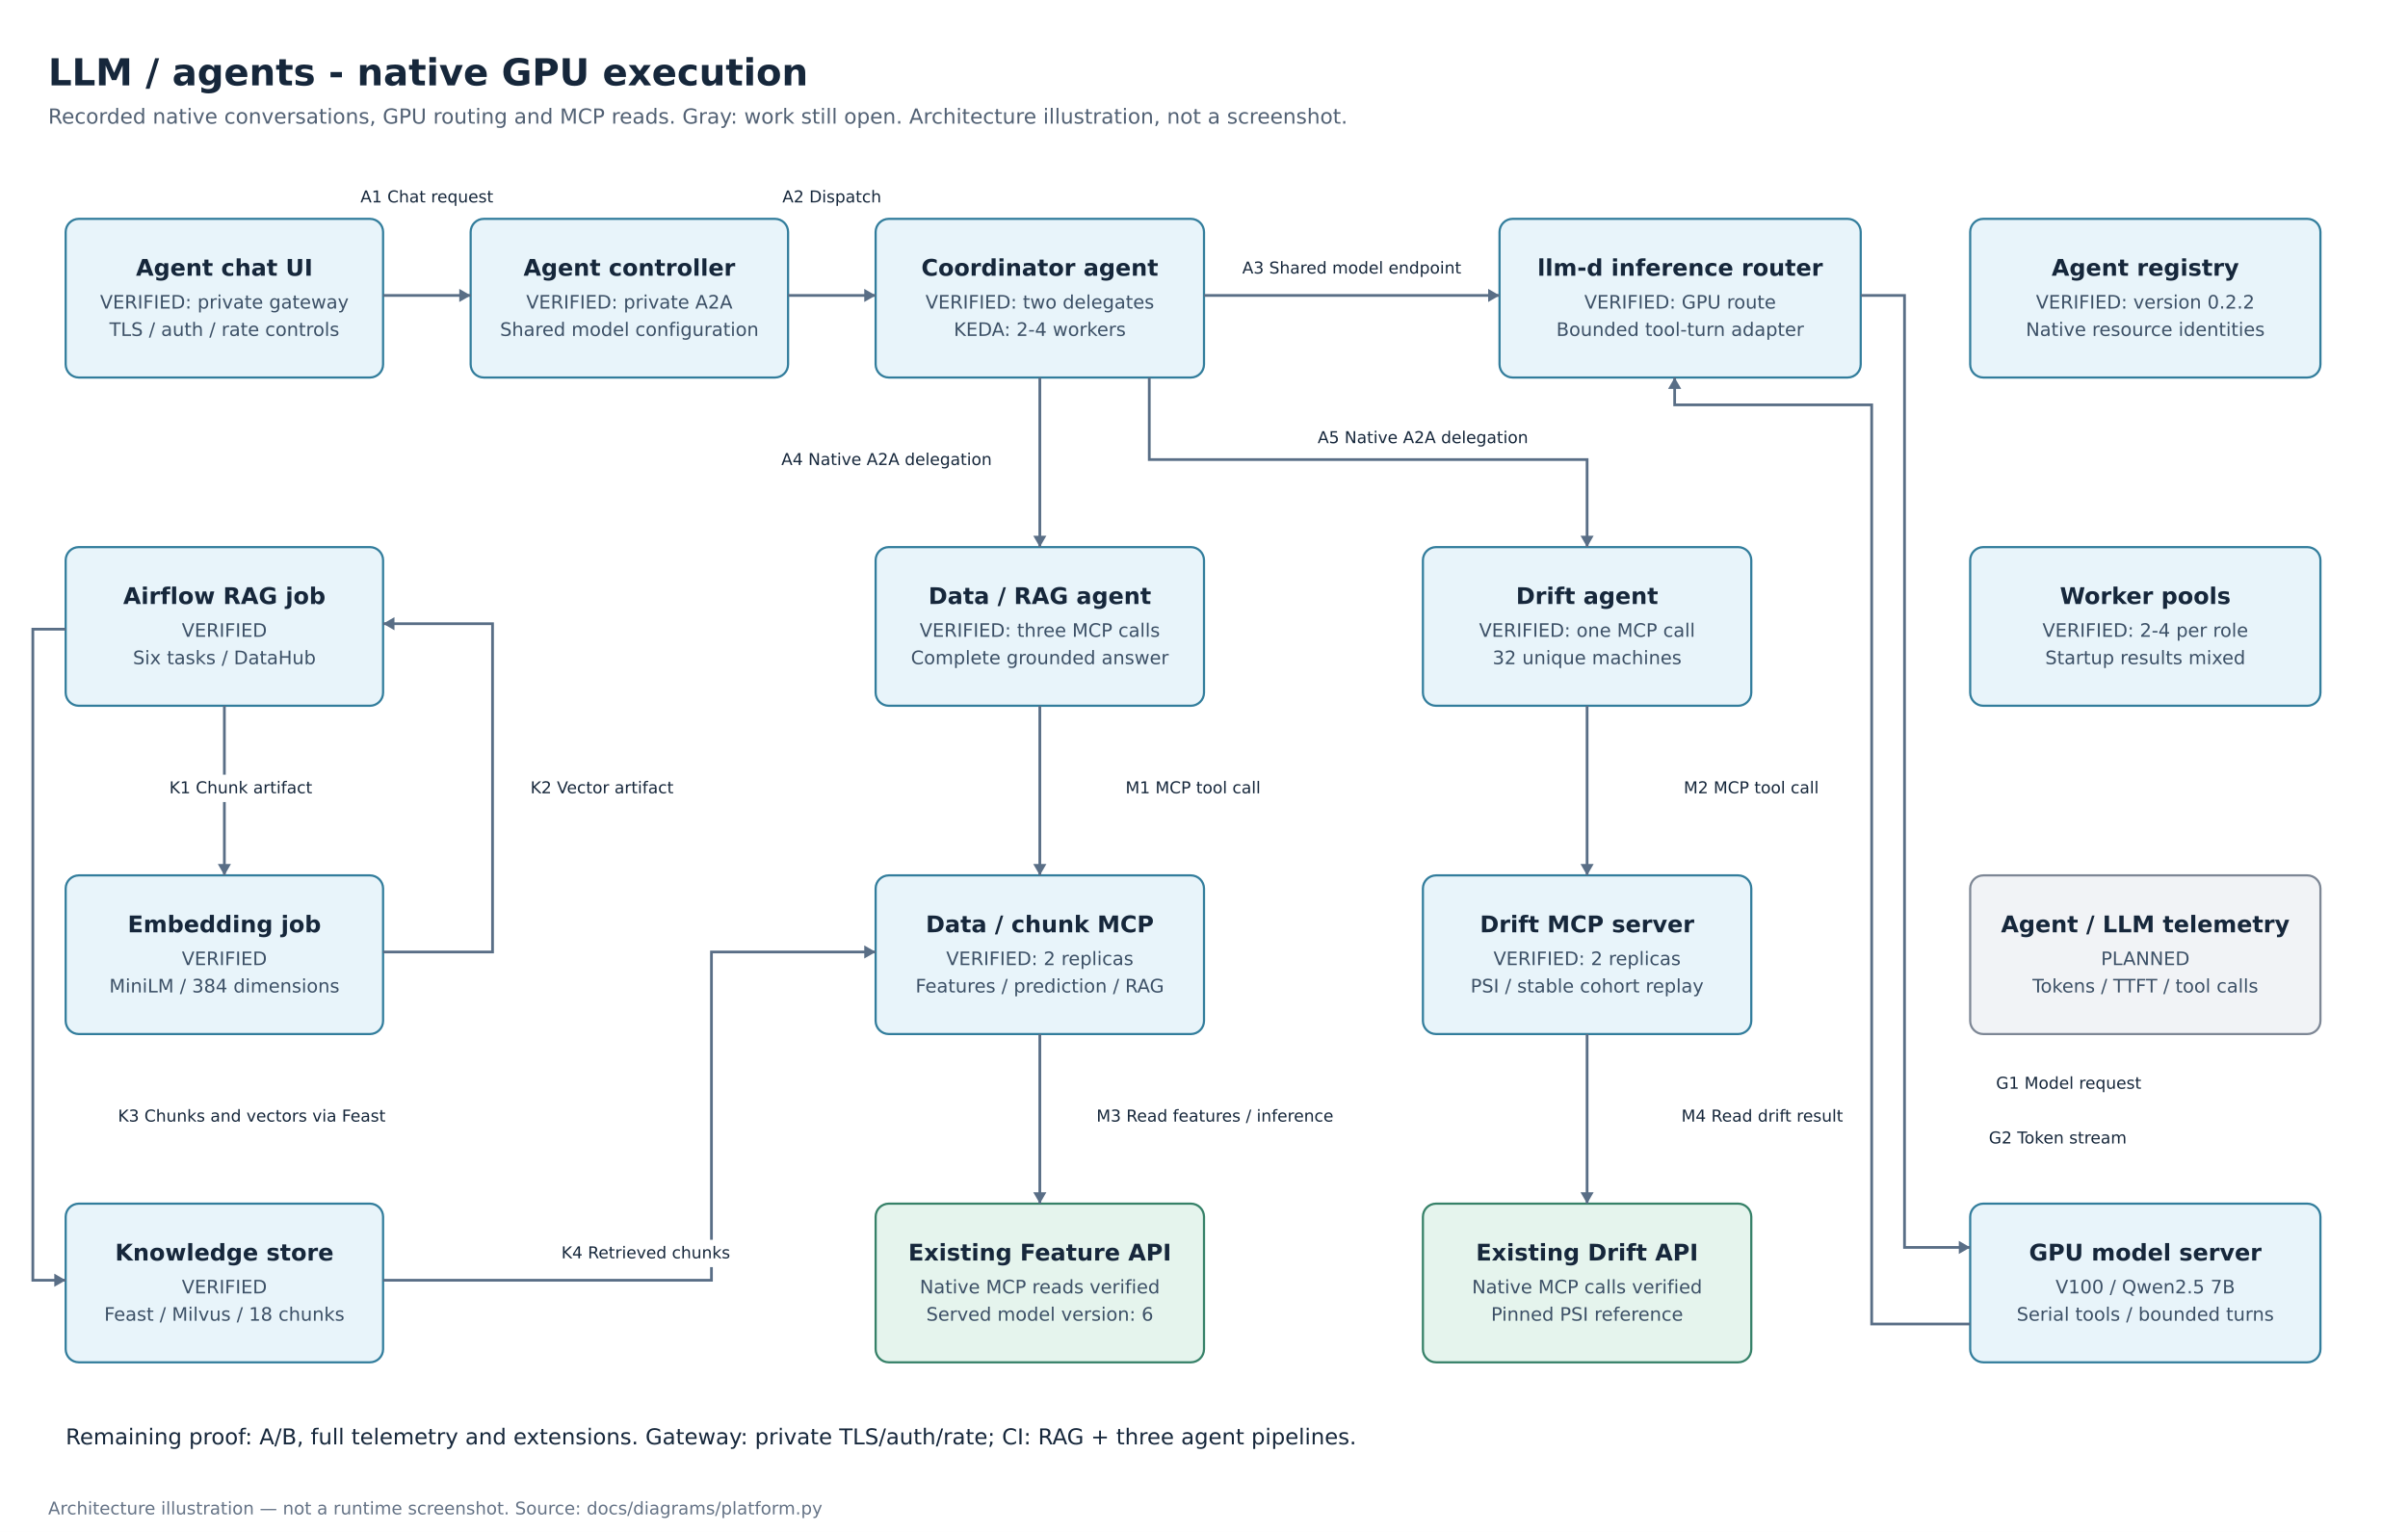
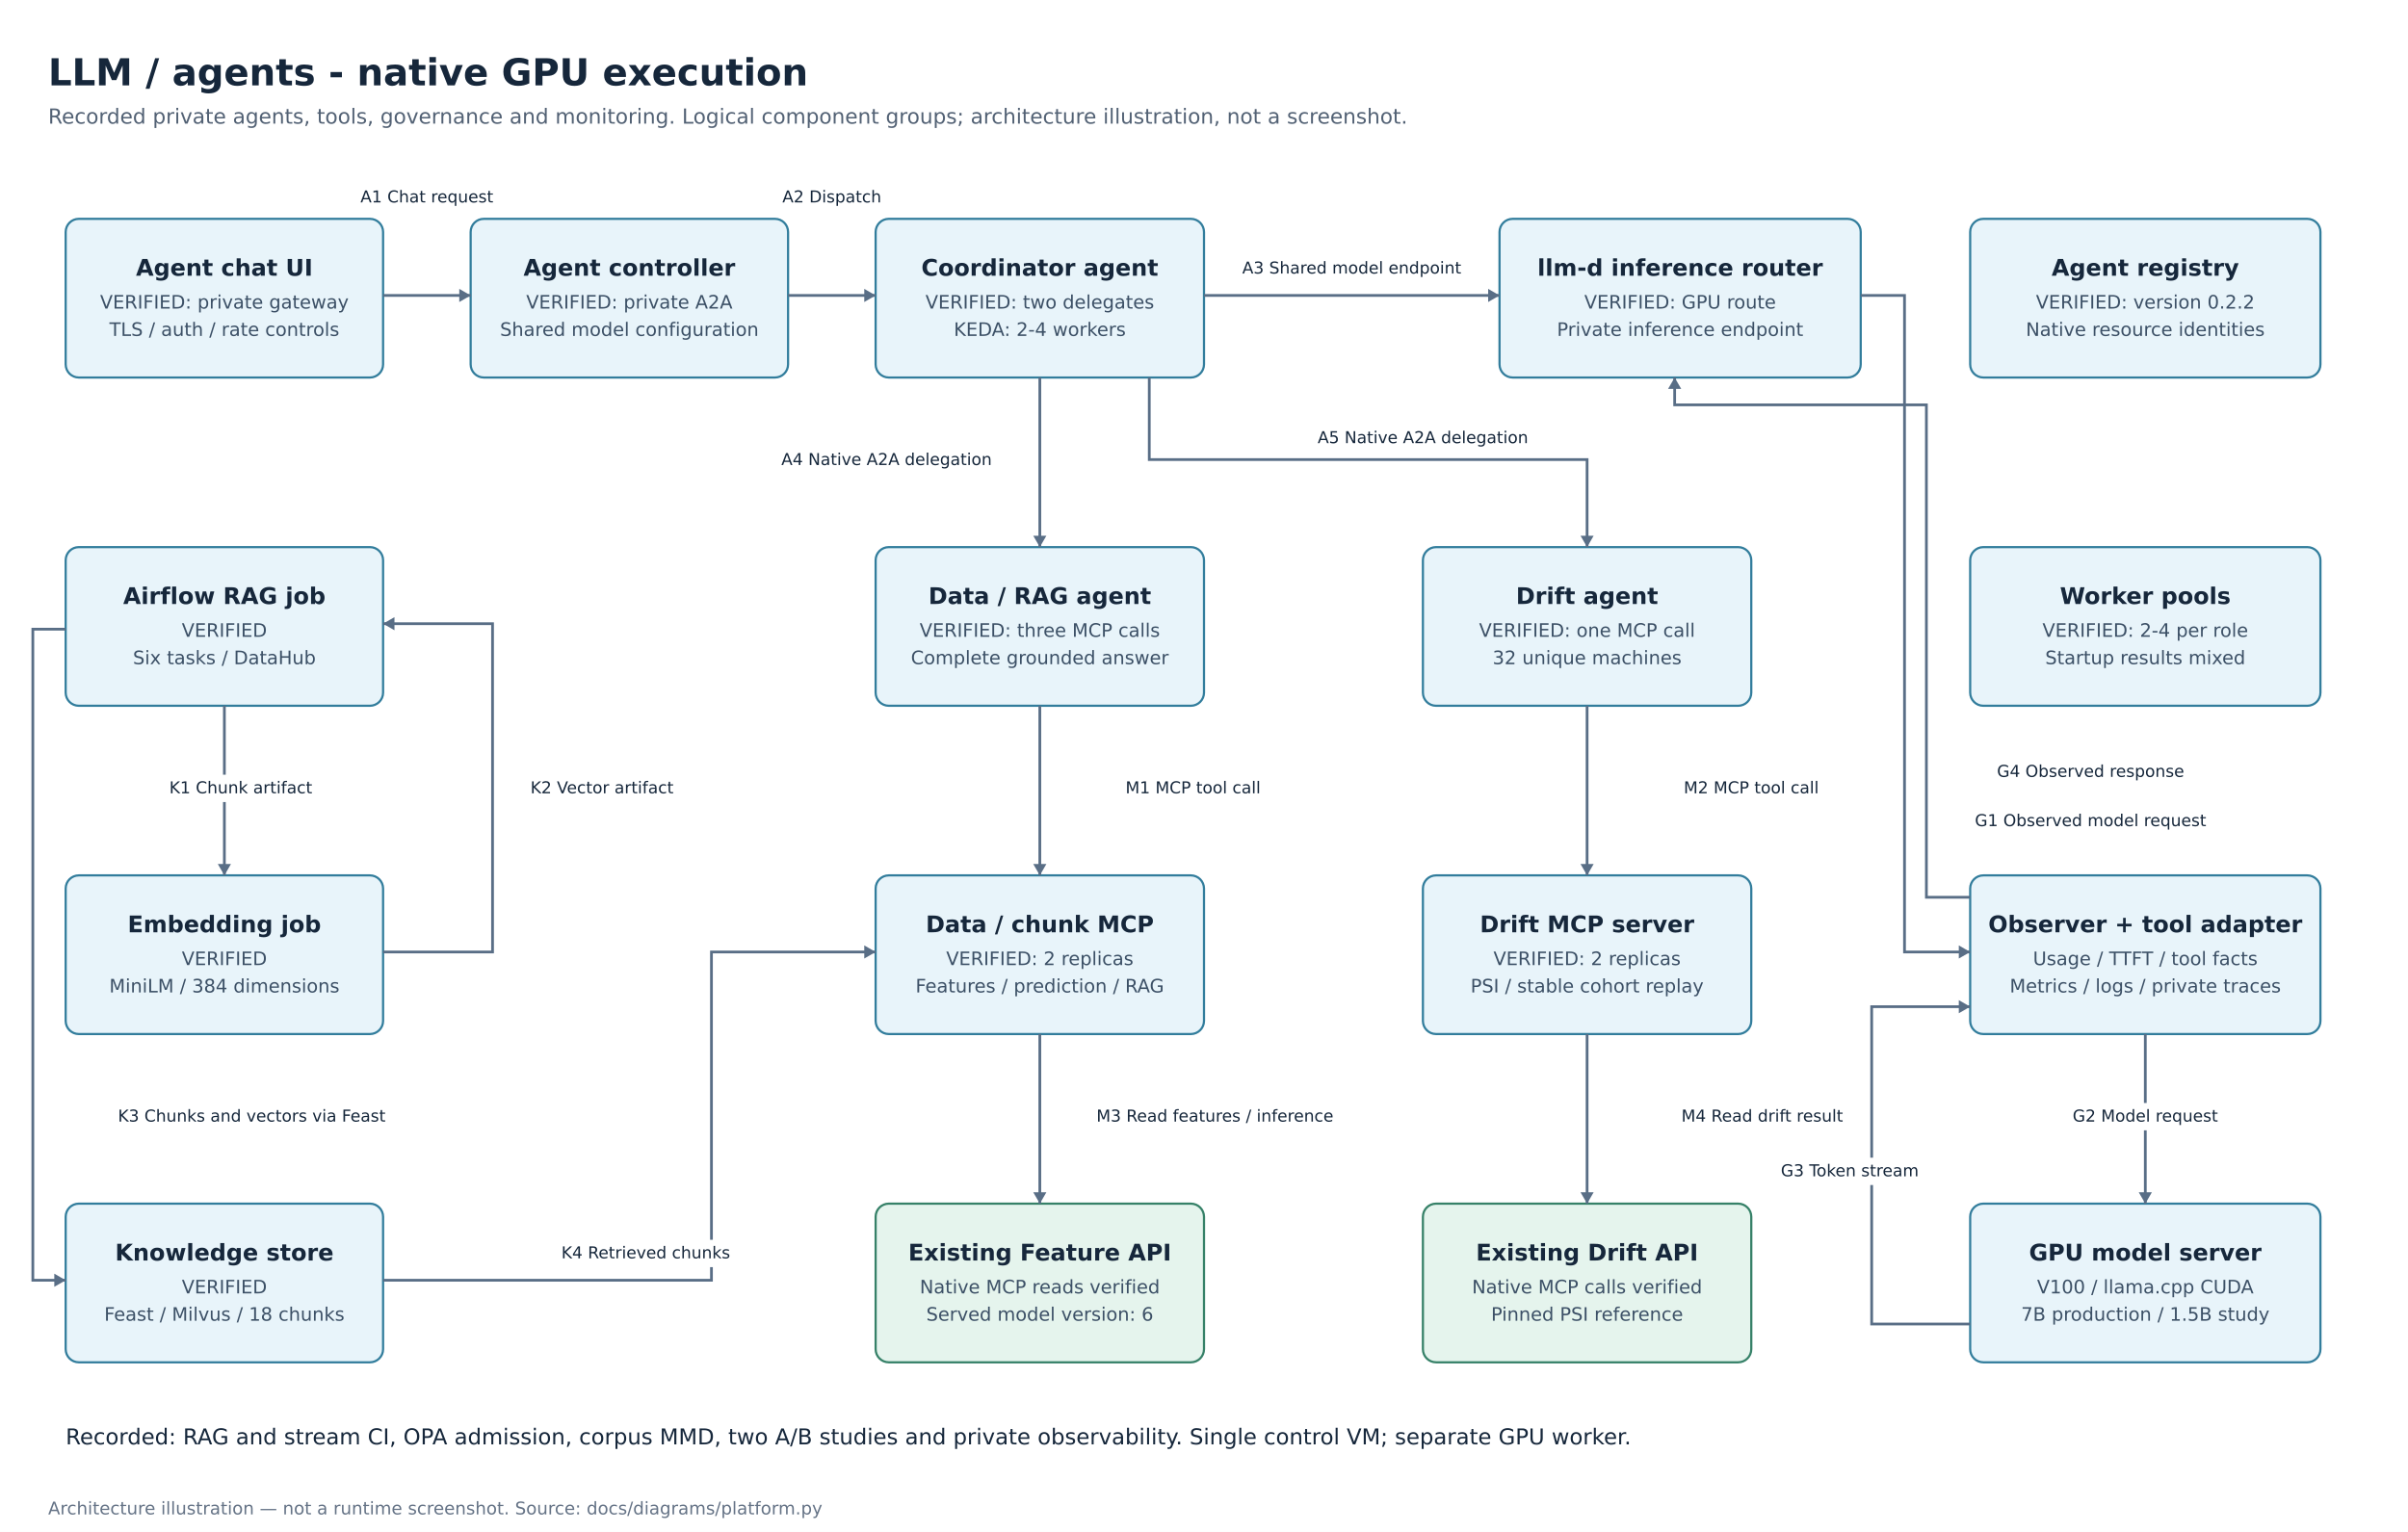
<svg xmlns="http://www.w3.org/2000/svg" width="2200" height="1400" viewBox="0 0 2200 1400" role="img" aria-labelledby="title desc">
  <rect width="100%" height="100%" fill="white" />
  <text x="44" y="78" font-family="Segoe UI,DejaVu Sans,sans-serif" font-size="34" font-weight="600" text-anchor="start" fill="#16273b">LLM / agents - native GPU execution</text>
-   <text x="44" y="113" font-family="Segoe UI,DejaVu Sans,sans-serif" font-size="19" font-weight="400" text-anchor="start" fill="#526174">Recorded native conversations, GPU routing and MCP reads. Gray: work still open. Architecture illustration, not a screenshot.</text>
+   <text x="44" y="113" font-family="Segoe UI,DejaVu Sans,sans-serif" font-size="19" font-weight="400" text-anchor="start" fill="#526174">Recorded private agents, tools, governance and monitoring. Logical component groups; architecture illustration, not a screenshot.</text>
  <text x="44" y="1384" font-family="Segoe UI,DejaVu Sans,sans-serif" font-size="16" font-weight="400" text-anchor="start" fill="#657386">Architecture illustration — not a runtime screenshot. Source: docs/diagrams/platform.py</text>
  <rect x="60" y="200" width="290" height="145" rx="12" fill="#e8f4fa" stroke="#327d9c" stroke-width="2" />
  <text x="205.0" y="252.0" font-family="Segoe UI,DejaVu Sans,sans-serif" font-size="21" font-weight="600" text-anchor="middle" fill="#16273b">Agent chat UI</text>
  <text x="205.0" y="282.0" font-family="Segoe UI,DejaVu Sans,sans-serif" font-size="17" font-weight="400" text-anchor="middle" fill="#3c5066">VERIFIED: private gateway</text>
  <text x="205.0" y="307.0" font-family="Segoe UI,DejaVu Sans,sans-serif" font-size="17" font-weight="400" text-anchor="middle" fill="#3c5066">TLS / auth / rate controls</text>
  <rect x="430" y="200" width="290" height="145" rx="12" fill="#e8f4fa" stroke="#327d9c" stroke-width="2" />
  <text x="575.0" y="252.0" font-family="Segoe UI,DejaVu Sans,sans-serif" font-size="21" font-weight="600" text-anchor="middle" fill="#16273b">Agent controller</text>
  <text x="575.0" y="282.0" font-family="Segoe UI,DejaVu Sans,sans-serif" font-size="17" font-weight="400" text-anchor="middle" fill="#3c5066">VERIFIED: private A2A</text>
  <text x="575.0" y="307.0" font-family="Segoe UI,DejaVu Sans,sans-serif" font-size="17" font-weight="400" text-anchor="middle" fill="#3c5066">Shared model configuration</text>
  <rect x="800" y="200" width="300" height="145" rx="12" fill="#e8f4fa" stroke="#327d9c" stroke-width="2" />
  <text x="950.0" y="252.0" font-family="Segoe UI,DejaVu Sans,sans-serif" font-size="21" font-weight="600" text-anchor="middle" fill="#16273b">Coordinator agent</text>
  <text x="950.0" y="282.0" font-family="Segoe UI,DejaVu Sans,sans-serif" font-size="17" font-weight="400" text-anchor="middle" fill="#3c5066">VERIFIED: two delegates</text>
  <text x="950.0" y="307.0" font-family="Segoe UI,DejaVu Sans,sans-serif" font-size="17" font-weight="400" text-anchor="middle" fill="#3c5066">KEDA: 2-4 workers</text>
  <rect x="1370" y="200" width="330" height="145" rx="12" fill="#e8f4fa" stroke="#327d9c" stroke-width="2" />
  <text x="1535.0" y="252.0" font-family="Segoe UI,DejaVu Sans,sans-serif" font-size="21" font-weight="600" text-anchor="middle" fill="#16273b">llm-d inference router</text>
  <text x="1535.0" y="282.0" font-family="Segoe UI,DejaVu Sans,sans-serif" font-size="17" font-weight="400" text-anchor="middle" fill="#3c5066">VERIFIED: GPU route</text>
-   <text x="1535.0" y="307.0" font-family="Segoe UI,DejaVu Sans,sans-serif" font-size="17" font-weight="400" text-anchor="middle" fill="#3c5066">Bounded tool-turn adapter</text>
+   <text x="1535.0" y="307.0" font-family="Segoe UI,DejaVu Sans,sans-serif" font-size="17" font-weight="400" text-anchor="middle" fill="#3c5066">Private inference endpoint</text>
  <rect x="1800" y="200" width="320" height="145" rx="12" fill="#e8f4fa" stroke="#327d9c" stroke-width="2" />
  <text x="1960.0" y="252.0" font-family="Segoe UI,DejaVu Sans,sans-serif" font-size="21" font-weight="600" text-anchor="middle" fill="#16273b">Agent registry</text>
  <text x="1960.0" y="282.0" font-family="Segoe UI,DejaVu Sans,sans-serif" font-size="17" font-weight="400" text-anchor="middle" fill="#3c5066">VERIFIED: version 0.2.2</text>
  <text x="1960.0" y="307.0" font-family="Segoe UI,DejaVu Sans,sans-serif" font-size="17" font-weight="400" text-anchor="middle" fill="#3c5066">Native resource identities</text>
  <rect x="60" y="500" width="290" height="145" rx="12" fill="#e8f4fa" stroke="#327d9c" stroke-width="2" />
  <text x="205.0" y="552.0" font-family="Segoe UI,DejaVu Sans,sans-serif" font-size="21" font-weight="600" text-anchor="middle" fill="#16273b">Airflow RAG job</text>
  <text x="205.0" y="582.0" font-family="Segoe UI,DejaVu Sans,sans-serif" font-size="17" font-weight="400" text-anchor="middle" fill="#3c5066">VERIFIED</text>
  <text x="205.0" y="607.0" font-family="Segoe UI,DejaVu Sans,sans-serif" font-size="17" font-weight="400" text-anchor="middle" fill="#3c5066">Six tasks / DataHub</text>
  <rect x="800" y="500" width="300" height="145" rx="12" fill="#e8f4fa" stroke="#327d9c" stroke-width="2" />
  <text x="950.0" y="552.0" font-family="Segoe UI,DejaVu Sans,sans-serif" font-size="21" font-weight="600" text-anchor="middle" fill="#16273b">Data / RAG agent</text>
  <text x="950.0" y="582.0" font-family="Segoe UI,DejaVu Sans,sans-serif" font-size="17" font-weight="400" text-anchor="middle" fill="#3c5066">VERIFIED: three MCP calls</text>
  <text x="950.0" y="607.0" font-family="Segoe UI,DejaVu Sans,sans-serif" font-size="17" font-weight="400" text-anchor="middle" fill="#3c5066">Complete grounded answer</text>
  <rect x="1300" y="500" width="300" height="145" rx="12" fill="#e8f4fa" stroke="#327d9c" stroke-width="2" />
  <text x="1450.0" y="552.0" font-family="Segoe UI,DejaVu Sans,sans-serif" font-size="21" font-weight="600" text-anchor="middle" fill="#16273b">Drift agent</text>
  <text x="1450.0" y="582.0" font-family="Segoe UI,DejaVu Sans,sans-serif" font-size="17" font-weight="400" text-anchor="middle" fill="#3c5066">VERIFIED: one MCP call</text>
  <text x="1450.0" y="607.0" font-family="Segoe UI,DejaVu Sans,sans-serif" font-size="17" font-weight="400" text-anchor="middle" fill="#3c5066">32 unique machines</text>
  <rect x="1800" y="500" width="320" height="145" rx="12" fill="#e8f4fa" stroke="#327d9c" stroke-width="2" />
  <text x="1960.0" y="552.0" font-family="Segoe UI,DejaVu Sans,sans-serif" font-size="21" font-weight="600" text-anchor="middle" fill="#16273b">Worker pools</text>
  <text x="1960.0" y="582.0" font-family="Segoe UI,DejaVu Sans,sans-serif" font-size="17" font-weight="400" text-anchor="middle" fill="#3c5066">VERIFIED: 2-4 per role</text>
  <text x="1960.0" y="607.0" font-family="Segoe UI,DejaVu Sans,sans-serif" font-size="17" font-weight="400" text-anchor="middle" fill="#3c5066">Startup results mixed</text>
  <rect x="60" y="800" width="290" height="145" rx="12" fill="#e8f4fa" stroke="#327d9c" stroke-width="2" />
  <text x="205.0" y="852.0" font-family="Segoe UI,DejaVu Sans,sans-serif" font-size="21" font-weight="600" text-anchor="middle" fill="#16273b">Embedding job</text>
  <text x="205.0" y="882.0" font-family="Segoe UI,DejaVu Sans,sans-serif" font-size="17" font-weight="400" text-anchor="middle" fill="#3c5066">VERIFIED</text>
  <text x="205.0" y="907.0" font-family="Segoe UI,DejaVu Sans,sans-serif" font-size="17" font-weight="400" text-anchor="middle" fill="#3c5066">MiniLM / 384 dimensions</text>
  <rect x="800" y="800" width="300" height="145" rx="12" fill="#e8f4fa" stroke="#327d9c" stroke-width="2" />
  <text x="950.0" y="852.0" font-family="Segoe UI,DejaVu Sans,sans-serif" font-size="21" font-weight="600" text-anchor="middle" fill="#16273b">Data / chunk MCP</text>
  <text x="950.0" y="882.0" font-family="Segoe UI,DejaVu Sans,sans-serif" font-size="17" font-weight="400" text-anchor="middle" fill="#3c5066">VERIFIED: 2 replicas</text>
  <text x="950.0" y="907.0" font-family="Segoe UI,DejaVu Sans,sans-serif" font-size="17" font-weight="400" text-anchor="middle" fill="#3c5066">Features / prediction / RAG</text>
  <rect x="1300" y="800" width="300" height="145" rx="12" fill="#e8f4fa" stroke="#327d9c" stroke-width="2" />
  <text x="1450.0" y="852.0" font-family="Segoe UI,DejaVu Sans,sans-serif" font-size="21" font-weight="600" text-anchor="middle" fill="#16273b">Drift MCP server</text>
  <text x="1450.0" y="882.0" font-family="Segoe UI,DejaVu Sans,sans-serif" font-size="17" font-weight="400" text-anchor="middle" fill="#3c5066">VERIFIED: 2 replicas</text>
  <text x="1450.0" y="907.0" font-family="Segoe UI,DejaVu Sans,sans-serif" font-size="17" font-weight="400" text-anchor="middle" fill="#3c5066">PSI / stable cohort replay</text>
-   <rect x="1800" y="800" width="320" height="145" rx="12" fill="#f1f3f6" stroke="#7d8795" stroke-width="2" />
-   <text x="1960.0" y="852.0" font-family="Segoe UI,DejaVu Sans,sans-serif" font-size="21" font-weight="600" text-anchor="middle" fill="#16273b">Agent / LLM telemetry</text>
-   <text x="1960.0" y="882.0" font-family="Segoe UI,DejaVu Sans,sans-serif" font-size="17" font-weight="400" text-anchor="middle" fill="#3c5066">PLANNED</text>
-   <text x="1960.0" y="907.0" font-family="Segoe UI,DejaVu Sans,sans-serif" font-size="17" font-weight="400" text-anchor="middle" fill="#3c5066">Tokens / TTFT / tool calls</text>
+   <rect x="1800" y="800" width="320" height="145" rx="12" fill="#e8f4fa" stroke="#327d9c" stroke-width="2" />
+   <text x="1960.0" y="852.0" font-family="Segoe UI,DejaVu Sans,sans-serif" font-size="21" font-weight="600" text-anchor="middle" fill="#16273b">Observer + tool adapter</text>
+   <text x="1960.0" y="882.0" font-family="Segoe UI,DejaVu Sans,sans-serif" font-size="17" font-weight="400" text-anchor="middle" fill="#3c5066">Usage / TTFT / tool facts</text>
+   <text x="1960.0" y="907.0" font-family="Segoe UI,DejaVu Sans,sans-serif" font-size="17" font-weight="400" text-anchor="middle" fill="#3c5066">Metrics / logs / private traces</text>
  <rect x="60" y="1100" width="290" height="145" rx="12" fill="#e8f4fa" stroke="#327d9c" stroke-width="2" />
  <text x="205.0" y="1152.0" font-family="Segoe UI,DejaVu Sans,sans-serif" font-size="21" font-weight="600" text-anchor="middle" fill="#16273b">Knowledge store</text>
  <text x="205.0" y="1182.0" font-family="Segoe UI,DejaVu Sans,sans-serif" font-size="17" font-weight="400" text-anchor="middle" fill="#3c5066">VERIFIED</text>
  <text x="205.0" y="1207.0" font-family="Segoe UI,DejaVu Sans,sans-serif" font-size="17" font-weight="400" text-anchor="middle" fill="#3c5066">Feast / Milvus / 18 chunks</text>
  <rect x="1800" y="1100" width="320" height="145" rx="12" fill="#e8f4fa" stroke="#327d9c" stroke-width="2" />
  <text x="1960.0" y="1152.0" font-family="Segoe UI,DejaVu Sans,sans-serif" font-size="21" font-weight="600" text-anchor="middle" fill="#16273b">GPU model server</text>
-   <text x="1960.0" y="1182.0" font-family="Segoe UI,DejaVu Sans,sans-serif" font-size="17" font-weight="400" text-anchor="middle" fill="#3c5066">V100 / Qwen2.5 7B</text>
-   <text x="1960.0" y="1207.0" font-family="Segoe UI,DejaVu Sans,sans-serif" font-size="17" font-weight="400" text-anchor="middle" fill="#3c5066">Serial tools / bounded turns</text>
+   <text x="1960.0" y="1182.0" font-family="Segoe UI,DejaVu Sans,sans-serif" font-size="17" font-weight="400" text-anchor="middle" fill="#3c5066">V100 / llama.cpp CUDA</text>
+   <text x="1960.0" y="1207.0" font-family="Segoe UI,DejaVu Sans,sans-serif" font-size="17" font-weight="400" text-anchor="middle" fill="#3c5066">7B production / 1.5B study</text>
  <rect x="800" y="1100" width="300" height="145" rx="12" fill="#e5f4ed" stroke="#368168" stroke-width="2" />
  <text x="950.0" y="1152.0" font-family="Segoe UI,DejaVu Sans,sans-serif" font-size="21" font-weight="600" text-anchor="middle" fill="#16273b">Existing Feature API</text>
  <text x="950.0" y="1182.0" font-family="Segoe UI,DejaVu Sans,sans-serif" font-size="17" font-weight="400" text-anchor="middle" fill="#3c5066">Native MCP reads verified</text>
  <text x="950.0" y="1207.0" font-family="Segoe UI,DejaVu Sans,sans-serif" font-size="17" font-weight="400" text-anchor="middle" fill="#3c5066">Served model version: 6</text>
  <rect x="1300" y="1100" width="300" height="145" rx="12" fill="#e5f4ed" stroke="#368168" stroke-width="2" />
  <text x="1450.0" y="1152.0" font-family="Segoe UI,DejaVu Sans,sans-serif" font-size="21" font-weight="600" text-anchor="middle" fill="#16273b">Existing Drift API</text>
  <text x="1450.0" y="1182.0" font-family="Segoe UI,DejaVu Sans,sans-serif" font-size="17" font-weight="400" text-anchor="middle" fill="#3c5066">Native MCP calls verified</text>
  <text x="1450.0" y="1207.0" font-family="Segoe UI,DejaVu Sans,sans-serif" font-size="17" font-weight="400" text-anchor="middle" fill="#3c5066">Pinned PSI reference</text>
  <polyline points="350,270 430,270" fill="none" stroke="#596e86" stroke-width="2.5" />
  <polygon points="430,270 419.608,276.0 419.608,264.0" fill="#596e86" />
  <rect x="329.5" y="168" width="121.0" height="25" rx="4" fill="white" />
  <text x="390" y="185" font-family="Segoe UI,DejaVu Sans,sans-serif" font-size="15" font-weight="400" text-anchor="middle" fill="#16273b">A1  Chat request</text>
  <polyline points="720,270 800,270" fill="none" stroke="#596e86" stroke-width="2.5" />
  <polygon points="800,270 789.608,276.0 789.608,264.0" fill="#596e86" />
  <rect x="712.0" y="168" width="96.0" height="25" rx="4" fill="white" />
  <text x="760" y="185" font-family="Segoe UI,DejaVu Sans,sans-serif" font-size="15" font-weight="400" text-anchor="middle" fill="#16273b">A2  Dispatch</text>
  <polyline points="1100,270 1370,270" fill="none" stroke="#596e86" stroke-width="2.5" />
  <polygon points="1370,270 1359.608,276.0 1359.608,264.0" fill="#596e86" />
  <rect x="1137.5" y="233" width="195.0" height="25" rx="4" fill="white" />
  <text x="1235" y="250" font-family="Segoe UI,DejaVu Sans,sans-serif" font-size="15" font-weight="400" text-anchor="middle" fill="#16273b">A3  Shared model endpoint</text>
-   <polyline points="1700,270 1740,270 1740,1140 1800,1140" fill="none" stroke="#596e86" stroke-width="2.5" />
-   <polygon points="1800,1140 1789.608,1146.0 1789.608,1134.0" fill="#596e86" />
-   <rect x="1823.0" y="978" width="134.0" height="25" rx="4" fill="white" />
-   <text x="1890" y="995" font-family="Segoe UI,DejaVu Sans,sans-serif" font-size="15" font-weight="400" text-anchor="middle" fill="#16273b">G1  Model request</text>
-   <polyline points="1800,1210 1710,1210 1710,370 1530,370 1530,345" fill="none" stroke="#596e86" stroke-width="2.5" />
+   <polyline points="1700,270 1740,270 1740,870 1800,870" fill="none" stroke="#596e86" stroke-width="2.5" />
+   <polygon points="1800,870 1789.608,876.0 1789.608,864.0" fill="#596e86" />
+   <rect x="1809.5" y="738" width="201.0" height="25" rx="4" fill="white" />
+   <text x="1910" y="755" font-family="Segoe UI,DejaVu Sans,sans-serif" font-size="15" font-weight="400" text-anchor="middle" fill="#16273b">G1  Observed model request</text>
+   <polyline points="1960,945 1960,1100" fill="none" stroke="#596e86" stroke-width="2.5" />
+   <polygon points="1960,1100 1954.0,1089.608 1966.0,1089.608" fill="#596e86" />
+   <rect x="1893.0" y="1008" width="134.0" height="25" rx="4" fill="white" />
+   <text x="1960" y="1025" font-family="Segoe UI,DejaVu Sans,sans-serif" font-size="15" font-weight="400" text-anchor="middle" fill="#16273b">G2  Model request</text>
+   <polyline points="1800,1210 1710,1210 1710,920 1800,920" fill="none" stroke="#596e86" stroke-width="2.5" />
+   <polygon points="1800,920 1789.608,926.0 1789.608,914.0" fill="#596e86" />
+   <rect x="1626.508" y="1058" width="126.984" height="25" rx="4" fill="white" />
+   <text x="1690" y="1075" font-family="Segoe UI,DejaVu Sans,sans-serif" font-size="15" font-weight="400" text-anchor="middle" fill="#16273b">G3  Token stream</text>
+   <polyline points="1800,820 1760,820 1760,370 1530,370 1530,345" fill="none" stroke="#596e86" stroke-width="2.5" />
  <polygon points="1530,345 1536.0,355.392 1524.0,355.392" fill="#596e86" />
-   <rect x="1816.508" y="1028" width="126.984" height="25" rx="4" fill="white" />
-   <text x="1880" y="1045" font-family="Segoe UI,DejaVu Sans,sans-serif" font-size="15" font-weight="400" text-anchor="middle" fill="#16273b">G2  Token stream</text>
+   <rect x="1828.0" y="693" width="164.0" height="25" rx="4" fill="white" />
+   <text x="1910" y="710" font-family="Segoe UI,DejaVu Sans,sans-serif" font-size="15" font-weight="400" text-anchor="middle" fill="#16273b">G4  Observed response</text>
  <polyline points="950,345 950,500" fill="none" stroke="#596e86" stroke-width="2.5" />
  <polygon points="950,500 944.0,489.608 956.0,489.608" fill="#596e86" />
  <rect x="715.5" y="408" width="189.0" height="25" rx="4" fill="white" />
  <text x="810" y="425" font-family="Segoe UI,DejaVu Sans,sans-serif" font-size="15" font-weight="400" text-anchor="middle" fill="#16273b">A4  Native A2A delegation</text>
  <polyline points="1050,345 1050,420 1450,420 1450,500" fill="none" stroke="#596e86" stroke-width="2.5" />
  <polygon points="1450,500 1444.0,489.608 1456.0,489.608" fill="#596e86" />
  <rect x="1205.5" y="388" width="189.0" height="25" rx="4" fill="white" />
  <text x="1300" y="405" font-family="Segoe UI,DejaVu Sans,sans-serif" font-size="15" font-weight="400" text-anchor="middle" fill="#16273b">A5  Native A2A delegation</text>
  <polyline points="950,645 950,800" fill="none" stroke="#596e86" stroke-width="2.5" />
  <polygon points="950,800 944.0,789.608 956.0,789.608" fill="#596e86" />
  <rect x="1025.5" y="708" width="129.0" height="25" rx="4" fill="white" />
  <text x="1090" y="725" font-family="Segoe UI,DejaVu Sans,sans-serif" font-size="15" font-weight="400" text-anchor="middle" fill="#16273b">M1  MCP tool call</text>
  <polyline points="1450,645 1450,800" fill="none" stroke="#596e86" stroke-width="2.5" />
  <polygon points="1450,800 1444.0,789.608 1456.0,789.608" fill="#596e86" />
  <rect x="1535.5" y="708" width="129.0" height="25" rx="4" fill="white" />
  <text x="1600" y="725" font-family="Segoe UI,DejaVu Sans,sans-serif" font-size="15" font-weight="400" text-anchor="middle" fill="#16273b">M2  MCP tool call</text>
  <polyline points="950,945 950,1100" fill="none" stroke="#596e86" stroke-width="2.5" />
  <polygon points="950,1100 944.0,1089.608 956.0,1089.608" fill="#596e86" />
  <rect x="1006.5" y="1008" width="207.0" height="25" rx="4" fill="white" />
  <text x="1110" y="1025" font-family="Segoe UI,DejaVu Sans,sans-serif" font-size="15" font-weight="400" text-anchor="middle" fill="#16273b">M3  Read features / inference</text>
  <polyline points="1450,945 1450,1100" fill="none" stroke="#596e86" stroke-width="2.5" />
  <polygon points="1450,1100 1444.0,1089.608 1456.0,1089.608" fill="#596e86" />
  <rect x="1536.5" y="1008" width="147.0" height="25" rx="4" fill="white" />
  <text x="1610" y="1025" font-family="Segoe UI,DejaVu Sans,sans-serif" font-size="15" font-weight="400" text-anchor="middle" fill="#16273b">M4  Read drift result</text>
  <polyline points="205,645 205,800" fill="none" stroke="#596e86" stroke-width="2.5" />
  <polygon points="205,800 199.0,789.608 211.0,789.608" fill="#596e86" />
  <rect x="156.0" y="708" width="128.0" height="25" rx="4" fill="white" />
  <text x="220" y="725" font-family="Segoe UI,DejaVu Sans,sans-serif" font-size="15" font-weight="400" text-anchor="middle" fill="#16273b">K1  Chunk artifact</text>
  <polyline points="350,870 450,870 450,570 350,570" fill="none" stroke="#596e86" stroke-width="2.5" />
  <polygon points="350,570 360.392,564.0 360.392,576.0" fill="#596e86" />
  <rect x="484.508" y="708" width="130.984" height="25" rx="4" fill="white" />
  <text x="550" y="725" font-family="Segoe UI,DejaVu Sans,sans-serif" font-size="15" font-weight="400" text-anchor="middle" fill="#16273b">K2  Vector artifact</text>
  <polyline points="60,575 30,575 30,1170 60,1170" fill="none" stroke="#596e86" stroke-width="2.5" />
  <polygon points="60,1170 49.608,1176.0 49.608,1164.0" fill="#596e86" />
  <rect x="118.0" y="1008" width="224.0" height="25" rx="4" fill="white" />
  <text x="230" y="1025" font-family="Segoe UI,DejaVu Sans,sans-serif" font-size="15" font-weight="400" text-anchor="middle" fill="#16273b">K3  Chunks and vectors via Feast</text>
  <polyline points="350,1170 650,1170 650,870 800,870" fill="none" stroke="#596e86" stroke-width="2.5" />
  <polygon points="800,870 789.608,876.0 789.608,864.0" fill="#596e86" />
  <rect x="516.0" y="1133" width="148.0" height="25" rx="4" fill="white" />
  <text x="590" y="1150" font-family="Segoe UI,DejaVu Sans,sans-serif" font-size="15" font-weight="400" text-anchor="middle" fill="#16273b">K4  Retrieved chunks</text>
-   <text x="60" y="1320" font-family="Segoe UI,DejaVu Sans,sans-serif" font-size="20" font-weight="400" text-anchor="start" fill="#16273b">Remaining proof: A/B, full telemetry and extensions. Gateway: private TLS/auth/rate; CI: RAG + three agent pipelines.</text>
+   <text x="60" y="1320" font-family="Segoe UI,DejaVu Sans,sans-serif" font-size="20" font-weight="400" text-anchor="start" fill="#16273b">Recorded: RAG and stream CI, OPA admission, corpus MMD, two A/B studies and private observability. Single control VM; separate GPU worker.</text>
</svg>
